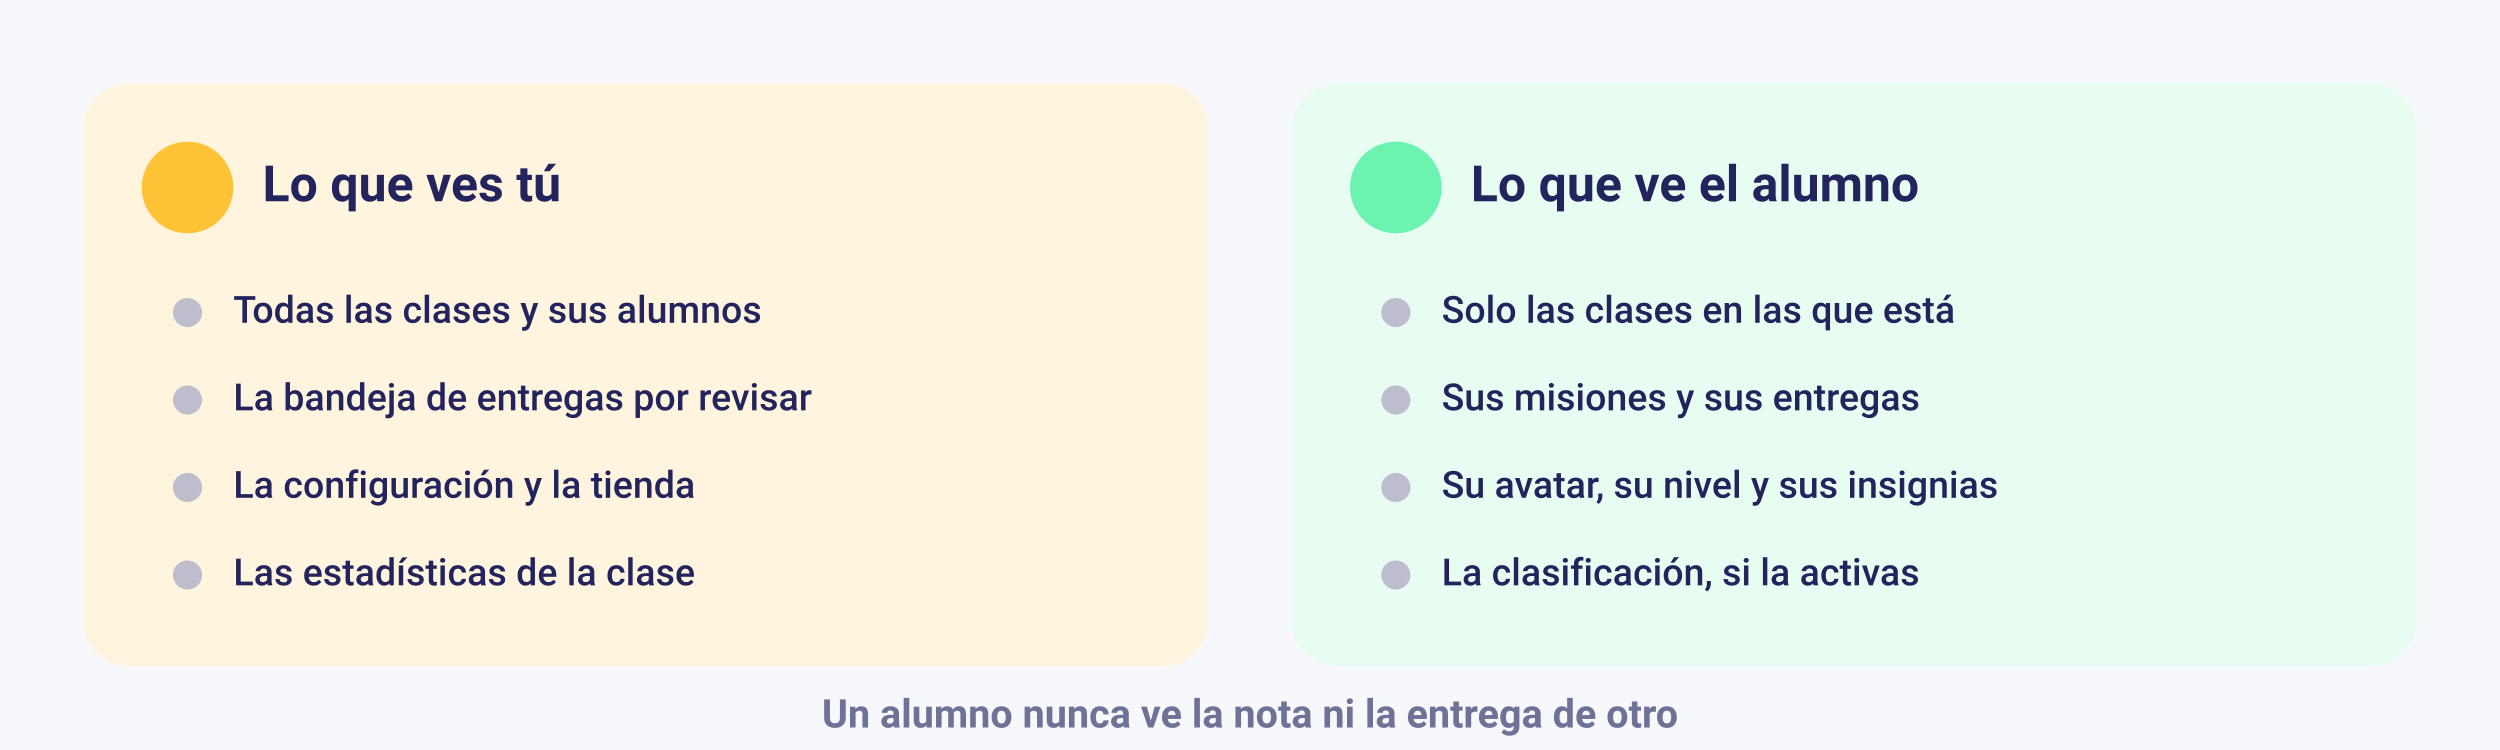
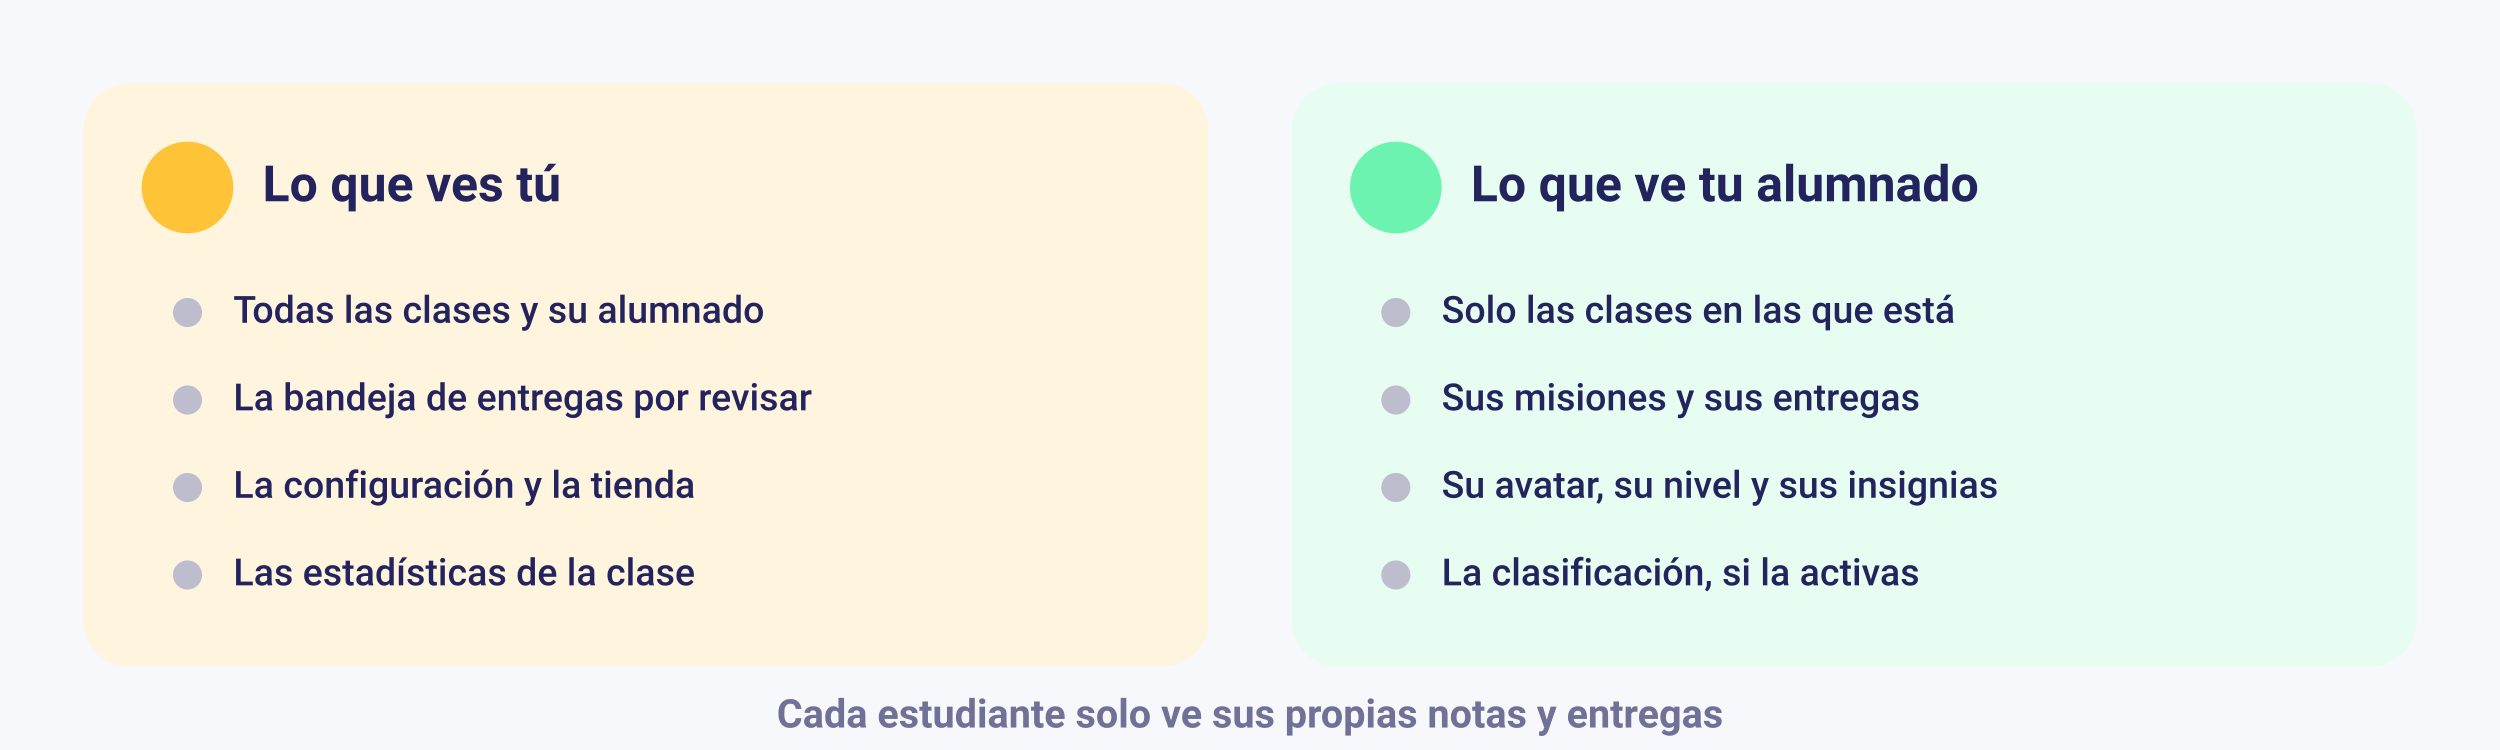
<svg xmlns="http://www.w3.org/2000/svg" viewBox="0 0 1200 360" width="1200" height="360" role="img">
  <rect x="0" y="0" width="1200" height="360" rx="0" fill="#F7F8FC" />
  <rect x="40" y="40" width="540" height="280" rx="22" fill="#FFF5DF" />
  <circle cx="90" cy="90" r="22" fill="#FFC338" />
  <text x="126" y="90" font-family="-apple-system, BlinkMacSystemFont, 'Segoe UI', Roboto, 'Helvetica Neue', Arial, sans-serif" font-size="24" font-weight="700" fill="#23245D" text-anchor="start" dominant-baseline="middle">Lo que ves tú</text>
  <circle cx="90" cy="150" r="7" fill="#BDBDCE" />
-   <text x="112" y="150" font-family="-apple-system, BlinkMacSystemFont, 'Segoe UI', Roboto, 'Helvetica Neue', Arial, sans-serif" font-size="18" font-weight="500" fill="#23245D" text-anchor="start" dominant-baseline="middle">Todas las clases y sus alumnos</text>
+   <text x="112" y="150" font-family="-apple-system, BlinkMacSystemFont, 'Segoe UI', Roboto, 'Helvetica Neue', Arial, sans-serif" font-size="18" font-weight="500" fill="#23245D" text-anchor="start" dominant-baseline="middle">Todas las clases y su alumnado</text>
  <circle cx="90" cy="192" r="7" fill="#BDBDCE" />
  <text x="112" y="192" font-family="-apple-system, BlinkMacSystemFont, 'Segoe UI', Roboto, 'Helvetica Neue', Arial, sans-serif" font-size="18" font-weight="500" fill="#23245D" text-anchor="start" dominant-baseline="middle">La bandeja de entregas por revisar</text>
  <circle cx="90" cy="234" r="7" fill="#BDBDCE" />
  <text x="112" y="234" font-family="-apple-system, BlinkMacSystemFont, 'Segoe UI', Roboto, 'Helvetica Neue', Arial, sans-serif" font-size="18" font-weight="500" fill="#23245D" text-anchor="start" dominant-baseline="middle">La configuración y la tienda</text>
  <circle cx="90" cy="276" r="7" fill="#BDBDCE" />
  <text x="112" y="276" font-family="-apple-system, BlinkMacSystemFont, 'Segoe UI', Roboto, 'Helvetica Neue', Arial, sans-serif" font-size="18" font-weight="500" fill="#23245D" text-anchor="start" dominant-baseline="middle">Las estadísticas de la clase</text>
  <rect x="620" y="40" width="540" height="280" rx="22" fill="#E7FDF2" />
  <circle cx="670" cy="90" r="22" fill="#6CF3AF" />
-   <text x="706" y="90" font-family="-apple-system, BlinkMacSystemFont, 'Segoe UI', Roboto, 'Helvetica Neue', Arial, sans-serif" font-size="24" font-weight="700" fill="#23245D" text-anchor="start" dominant-baseline="middle">Lo que ve el alumno</text>
+   <text x="706" y="90" font-family="-apple-system, BlinkMacSystemFont, 'Segoe UI', Roboto, 'Helvetica Neue', Arial, sans-serif" font-size="24" font-weight="700" fill="#23245D" text-anchor="start" dominant-baseline="middle">Lo que ve tu alumnado</text>
  <circle cx="670" cy="150" r="7" fill="#BDBDCE" />
  <text x="692" y="150" font-family="-apple-system, BlinkMacSystemFont, 'Segoe UI', Roboto, 'Helvetica Neue', Arial, sans-serif" font-size="18" font-weight="500" fill="#23245D" text-anchor="start" dominant-baseline="middle">Solo las clases en las que está</text>
  <circle cx="670" cy="192" r="7" fill="#BDBDCE" />
  <text x="692" y="192" font-family="-apple-system, BlinkMacSystemFont, 'Segoe UI', Roboto, 'Helvetica Neue', Arial, sans-serif" font-size="18" font-weight="500" fill="#23245D" text-anchor="start" dominant-baseline="middle">Sus misiones y sus entregas</text>
  <circle cx="670" cy="234" r="7" fill="#BDBDCE" />
  <text x="692" y="234" font-family="-apple-system, BlinkMacSystemFont, 'Segoe UI', Roboto, 'Helvetica Neue', Arial, sans-serif" font-size="18" font-weight="500" fill="#23245D" text-anchor="start" dominant-baseline="middle">Su avatar, su nivel y sus insignias</text>
  <circle cx="670" cy="276" r="7" fill="#BDBDCE" />
  <text x="692" y="276" font-family="-apple-system, BlinkMacSystemFont, 'Segoe UI', Roboto, 'Helvetica Neue', Arial, sans-serif" font-size="18" font-weight="500" fill="#23245D" text-anchor="start" dominant-baseline="middle">La clasificación, si la activas</text>
-   <text x="600" y="344" font-family="-apple-system, BlinkMacSystemFont, 'Segoe UI', Roboto, 'Helvetica Neue', Arial, sans-serif" font-size="19" font-weight="600" fill="#707196" text-anchor="middle" dominant-baseline="middle">Un alumno nunca ve la nota ni la entrega de otro</text>
+   <text x="600" y="344" font-family="-apple-system, BlinkMacSystemFont, 'Segoe UI', Roboto, 'Helvetica Neue', Arial, sans-serif" font-size="19" font-weight="600" fill="#707196" text-anchor="middle" dominant-baseline="middle">Cada estudiante solo ve sus propias notas y entregas</text>
</svg>
